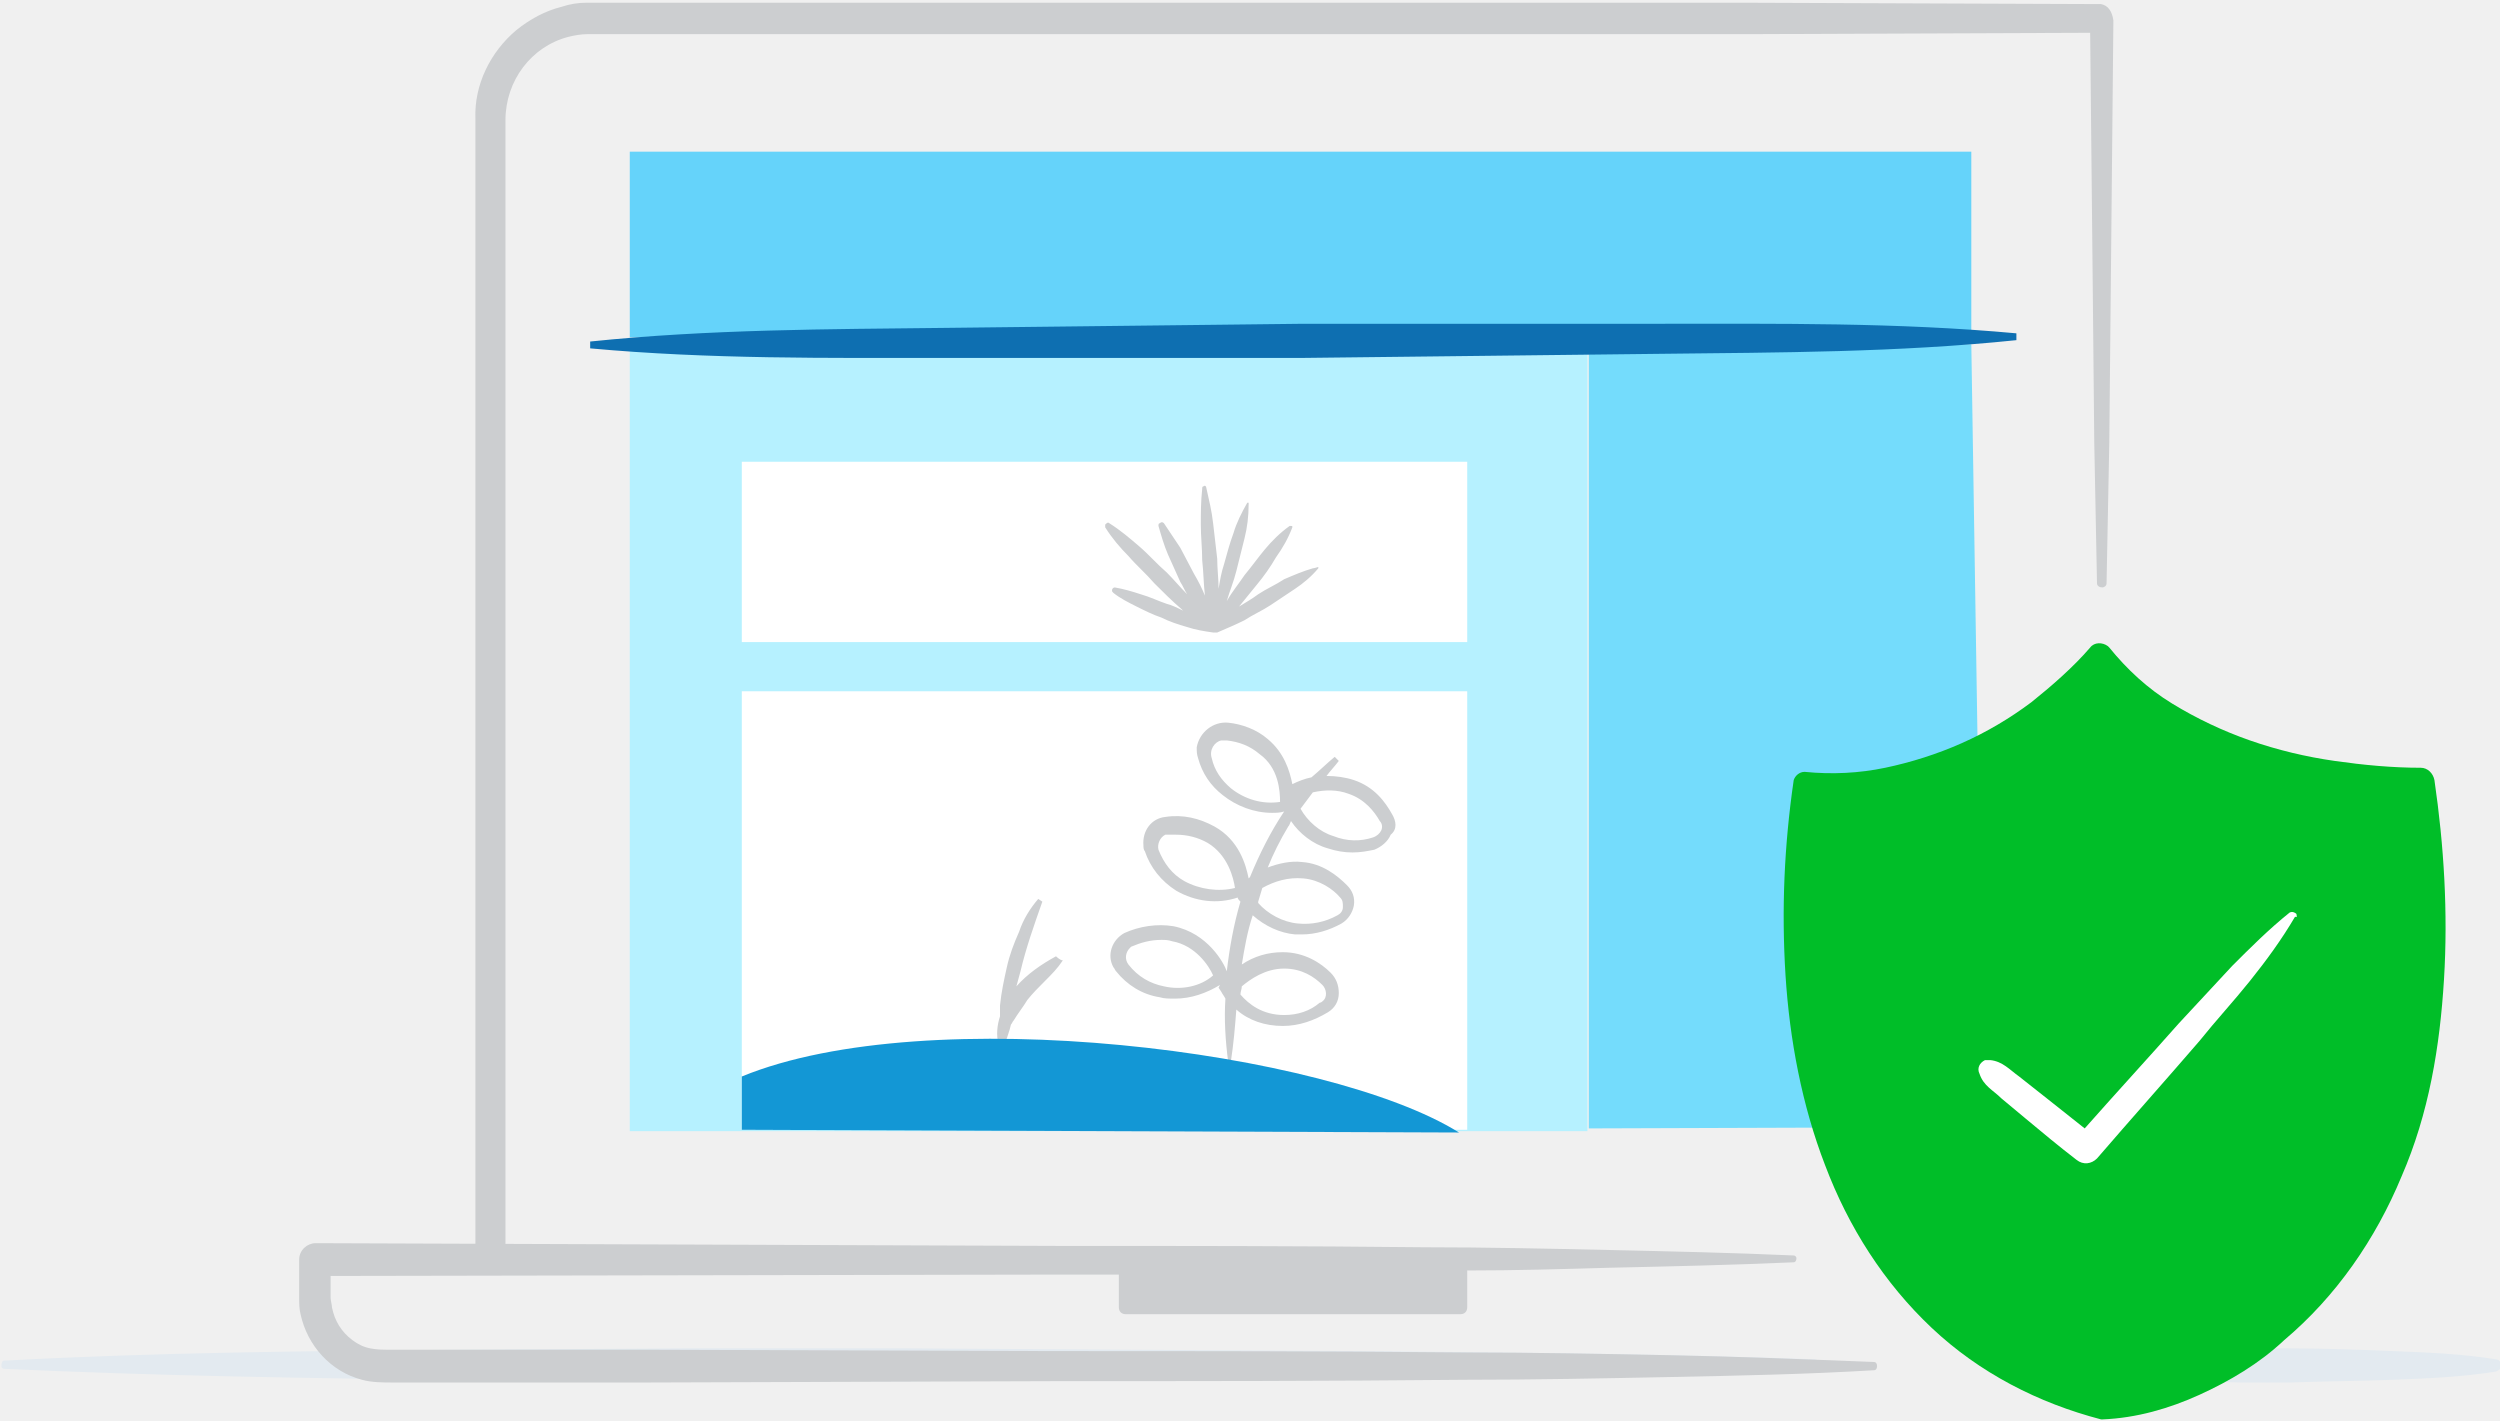
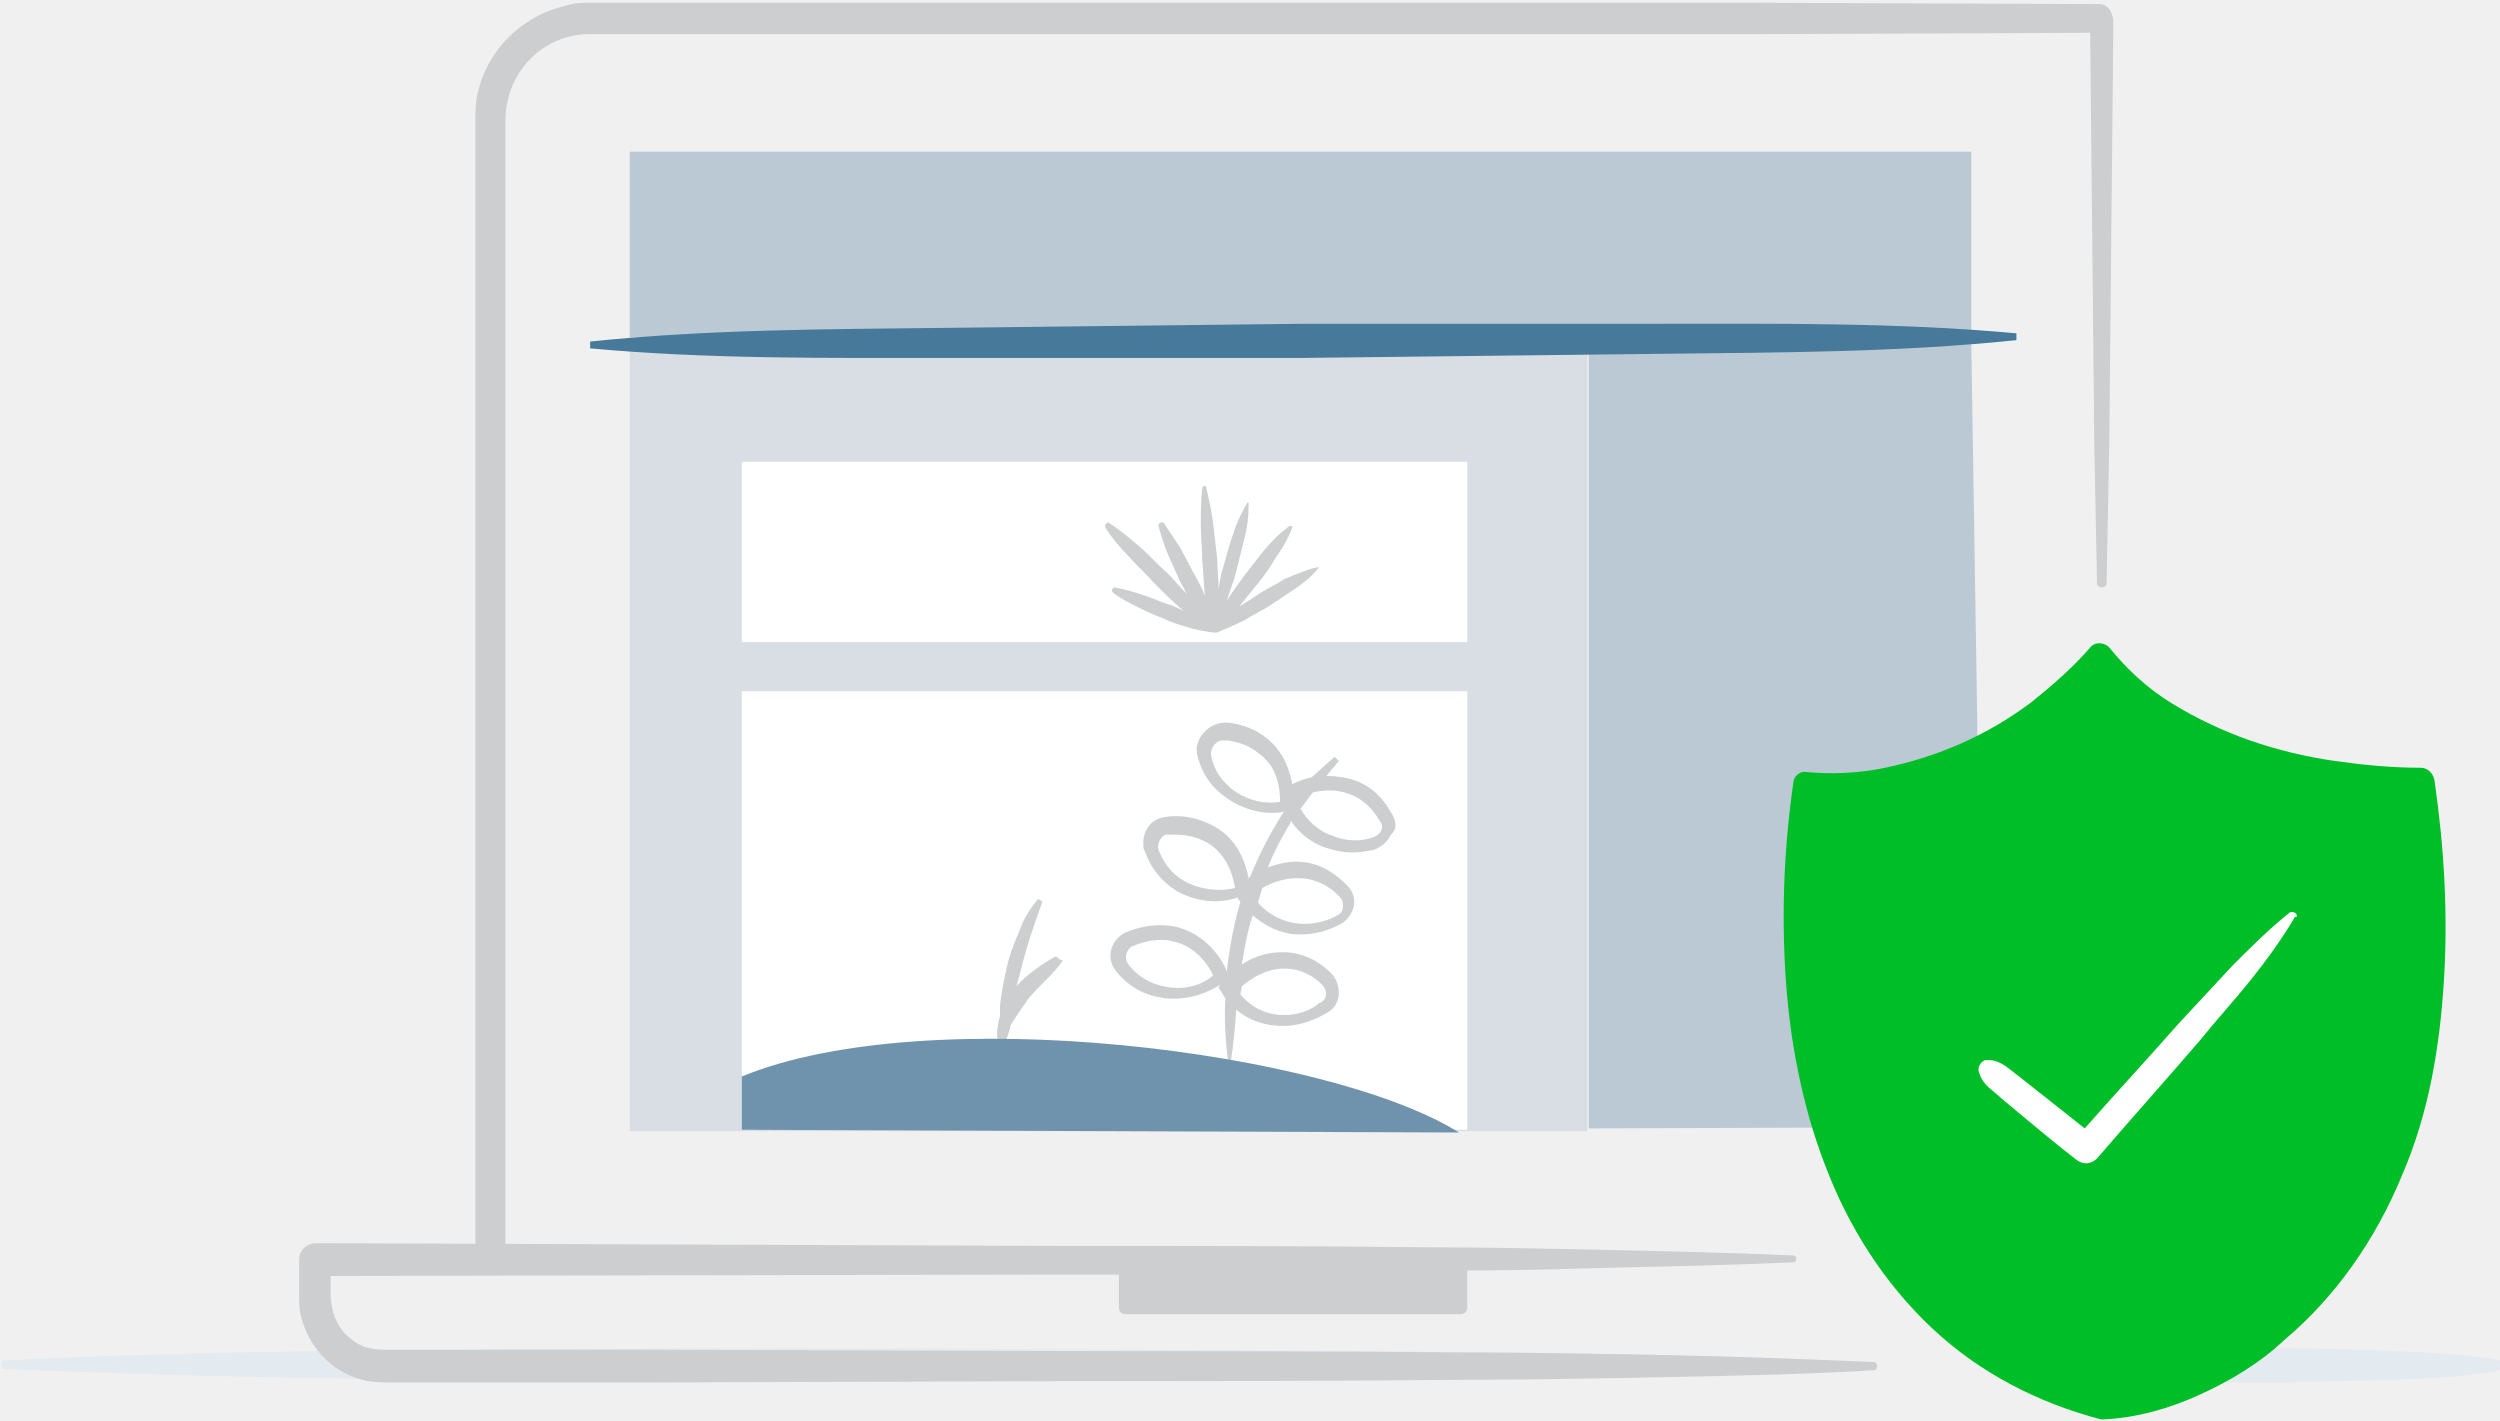
<svg xmlns="http://www.w3.org/2000/svg" id="Layer_1" viewBox="0 0 183 104">
-   <style>.st0{fill:#e3eaf0}.st1{fill:#b6f1ff}.st2{fill:#65d3fa}.st3{fill:#74dcfc}.st4{fill:#fff}.st5{fill:#CCCED0}.st6{fill:#0e6fb1}.st7{fill:#00be28}.st8{fill:#1397d5}</style>
+   <style>.st0{fill:#e3eaf0}.st1{fill:#D8DEE4}.st2{fill:#BBC9D5}.st3{fill:#BBC9D5}.st4{fill:#fff}.st5{fill:#CCCED0}.st6{fill:#46799A}.st7{fill:#00be28}.st8{fill:#6F93AD}</style>
  <path class="st0" d="M.3 99.6c11-.6 22.1-.7 33.1-.8l16.6-.1h16.6l33.1.2c11 .1 22.1.2 33.1.6.2 0 .4.2.4.4s-.2.4-.4.4c-11 .4-22.1.5-33.1.6l-33.1.2H50l-16.6-.1c-11-.1-22.1-.3-33.1-.8-.1 0-.2-.1-.2-.2 0-.3.1-.4.2-.4zm152.5 0c2.5-.5 5-.7 7.5-.8l3.7-.1h3.7c2.5 0 5 .1 7.5.2s5 .2 7.5.6c.2 0 .4.2.4.5 0 .2-.2.3-.4.4-2.5.4-5 .5-7.5.6-2.5.1-5 .1-7.5.2H164l-3.7-.1c-2.5-.1-5-.3-7.5-.8-.1 0-.2-.1-.2-.2 0-.4.1-.5.2-.5z" />
  <path class="st1" d="M46.1 82.8V25h70.1v57.8H49.9" />
  <path class="st2" d="M46.1 24.7V11.1h98.2v13.5H51.5" />
  <path class="st3" d="M144.3 25.2l.9 57.3-28.9.1V25.2h28" />
  <path class="st4" d="M102.5 82.7H54.3V50.6h53.1v32.1m0-35.7H54.3V33.8h53.1V47" />
  <path class="st5" d="M96.1 41.6c-.7.2-1.4.5-2.1.8-.6.4-1.3.7-1.9 1.1-.4.3-.9.6-1.4.9.4-.5.9-1.1 1.3-1.6.5-.6 1-1.3 1.4-2 .5-.7.9-1.4 1.2-2.2 0-.1 0-.1-.1-.1h-.1c-.7.5-1.3 1.1-1.8 1.7-.5.6-1 1.3-1.5 1.9-.4.6-.9 1.2-1.3 1.9.2-.7.5-1.4.7-2.2l.6-2.4c.2-.8.3-1.6.3-2.5v-.1h-.1c-.4.7-.8 1.5-1 2.2-.3.8-.5 1.6-.7 2.3-.2.6-.3 1.2-.4 1.8 0-.7-.1-1.5-.1-2.2-.1-.9-.2-1.7-.3-2.6-.1-.9-.3-1.7-.5-2.6 0-.1-.1-.2-.2-.1-.1 0-.1.1-.1.2-.1.9-.1 1.8-.1 2.6 0 .9.1 1.7.1 2.6.1.9.1 1.7.2 2.6-.2-.5-.5-1.1-.8-1.6-.3-.6-.7-1.3-1-1.9l-1.2-1.8c-.1-.1-.2-.1-.3 0-.1 0-.1.1-.1.2.2.7.4 1.4.7 2.1.3.7.6 1.3.9 2 .2.3.3.6.5.9-.5-.5-1-1.1-1.5-1.6-.7-.6-1.3-1.3-2-1.9-.7-.6-1.4-1.2-2.2-1.7-.1-.1-.2 0-.3.1v.2c.5.8 1.1 1.5 1.7 2.1.6.7 1.3 1.3 1.9 2 .6.6 1.3 1.3 2 1.9l.1.1c-.4-.2-.8-.4-1.2-.5-.6-.2-1.2-.5-1.9-.7-.6-.2-1.3-.4-1.9-.5-.1 0-.2.1-.2.2s0 .1.1.2c.5.4 1.1.7 1.7 1 .6.3 1.2.6 1.8.8.6.3 1.2.5 1.9.7.6.2 1.2.3 1.9.4H89.1c.7-.3 1.4-.6 2-.9.6-.4 1.3-.7 1.9-1.1l1.8-1.2c.6-.4 1.2-.9 1.7-1.5v-.1c-.3.1-.4.1-.4.1z" />
  <path class="st6" d="M147.6 24.9c-8.7.9-17.4.9-26.1 1l-26.1.3H69.3c-8.7 0-17.4.1-26.1-.7V25c8.7-.9 17.4-.9 26.1-1l26.1-.3h26.1c8.7 0 17.4-.1 26.1.7v.5z" />
  <path class="st5" d="M77.3 70c-1.1.6-2.1 1.3-2.9 2.2l.3-1.1c.4-1.7 1-3.4 1.6-5.1l-.3-.2c-.6.7-1.1 1.5-1.4 2.4-.4.9-.7 1.7-.9 2.6-.2.9-.4 1.8-.5 2.8v.8c-.2.6-.3 1.4-.1 2h.2l.1-.1v.1h.2c.1-.5.3-.9.4-1.4.1-.1.1-.2.2-.3.3-.5.7-1 1-1.5.4-.5.8-.9 1.3-1.4.5-.5.9-.9 1.3-1.5-.2 0-.5-.3-.5-.3zm24.6-10.4c-.5-.9-1.3-2-2.8-2.5-.6-.2-1.3-.3-2-.3.3-.4.6-.7.9-1.1l-.3-.3c-.6.5-1.1 1-1.7 1.5-.5.1-1 .3-1.4.5-.2-1-.6-2.3-1.8-3.3-.8-.7-1.9-1.1-2.9-1.2-1.1-.1-2.1.7-2.3 1.8 0 .3 0 .5.1.8.3 1.1.9 2 1.8 2.7 1 .8 2.3 1.3 3.6 1.3.3 0 .6 0 .9-.1-1 1.5-1.8 3.1-2.5 4.8l-.1.1c-.2-1-.7-2.8-2.5-3.8-1.1-.6-2.3-.9-3.6-.7-1 .1-1.7 1-1.6 2.1 0 .1 0 .3.1.4.4 1.2 1.2 2.2 2.3 2.9 1.4.8 3 1 4.5.5 0 .1.1.2.2.3-.5 1.7-.8 3.4-1 5.1-.2-.6-1.4-2.8-3.9-3.3-1.2-.2-2.5 0-3.6.5-.9.5-1.3 1.6-.8 2.5.1.1.1.2.2.3.8 1 1.9 1.7 3.2 1.9.3.1.7.1 1.1.1 1.2 0 2.3-.4 3.3-1l-.1.2.2.3c.1.2.2.3.3.5-.1 1.5 0 3.1.2 4.6h.2c.2-1.3.3-2.5.4-3.8.9.8 2.1 1.2 3.4 1.2 1.2 0 2.3-.4 3.3-1 .5-.3.8-.8.8-1.4 0-.6-.2-1.1-.6-1.5-.7-.7-1.9-1.5-3.5-1.5-1.1 0-2.1.3-3 .9.2-1.2.4-2.4.8-3.6.9.8 2 1.3 3.1 1.4h.5c1 0 2-.3 2.9-.8.5-.3.8-.8.9-1.3.1-.6-.1-1.1-.5-1.5-.7-.7-1.8-1.6-3.3-1.7-.8-.1-1.7.1-2.5.4.4-1 .9-2 1.5-3 .1-.1.1-.2.2-.4.6.9 1.6 1.7 2.7 2 .6.2 1.2.3 1.8.3.6 0 1.1-.1 1.6-.2.5-.2 1-.6 1.2-1.1.5-.4.4-1 .1-1.5zm-15.2 4.9c-.9-.5-1.5-1.3-1.9-2.3-.1-.4.1-.9.5-1.1h.8c.8 0 1.6.2 2.3.6 1.5.9 1.9 2.6 2 3.3-1.2.3-2.6.1-3.7-.5zm-1.5 7.7c-1-.2-1.9-.7-2.6-1.6-.3-.4-.2-.9.1-1.2l.1-.1c.7-.3 1.4-.5 2.2-.5.3 0 .5 0 .8.1 1.7.3 2.7 1.8 3 2.5-.9.8-2.3 1.1-3.6.8zm8.8-1.3c1.3 0 2.2.6 2.8 1.2.3.3.4.9 0 1.2 0 0-.1.1-.2.1-.7.6-1.6.9-2.6.9-1.6 0-2.6-.8-3.2-1.5 0-.2.1-.4.1-.6.6-.5 1.7-1.3 3.1-1.3zm1.4-6.6c1.2.1 2.2.8 2.7 1.4.2.2.2.4.2.7 0 .3-.2.5-.4.6-.9.5-1.9.7-2.9.6-1.1-.1-2.2-.7-2.9-1.5V66c.1-.3.2-.7.3-1 .9-.5 1.9-.8 3-.7zm-1.7-5.6c-1.3.2-2.6-.2-3.6-1-.7-.6-1.2-1.3-1.4-2.2-.2-.6.2-1.2.7-1.3h.4c.9.1 1.7.4 2.4 1 1.4 1 1.5 2.7 1.5 3.5zm7.4 2.1c-.1.2-.3.4-.6.5-.9.3-1.9.3-2.9-.1-1-.3-1.9-1.1-2.4-2l.9-1.2c.9-.2 1.8-.2 2.6.1 1.2.4 1.9 1.3 2.3 2 .2.2.2.5.1.7z" />
  <path class="st7" d="M178.2 57.1c-.1-.5-.5-.9-1-.9-2.1 0-4.2-.2-6.3-.5-2.1-.3-4.2-.8-6.2-1.5s-3.9-1.6-5.7-2.7c-1.8-1.1-3.3-2.5-4.6-4.1l-.1-.1c-.4-.3-1-.3-1.3.1-1.2 1.4-2.8 2.8-4.3 4-1.6 1.2-3.3 2.2-5.1 3-1.8.8-3.7 1.4-5.6 1.8-1.9.4-3.9.5-5.9.3-.4 0-.7.3-.8.6-.7 4.8-.9 9.5-.6 14.3.3 4.7 1.2 9.5 2.9 13.9 1.7 4.5 4.3 8.6 7.8 11.9 3.5 3.3 7.8 5.5 12.4 6.7h.1c2.5-.1 4.9-.8 7.1-1.8 2.2-1 4.4-2.3 6.2-4 3.8-3.2 6.7-7.4 8.6-12 2-4.6 2.8-9.5 3.1-14.4.3-4.9 0-9.8-.7-14.6z" />
  <path class="st7" d="M145.3 78.3l7.4 5.9L167.8 67" />
  <path class="st4" d="M168.1 66.9c-.1-.1-.3-.2-.5-.1-1.5 1.2-2.9 2.6-4.2 3.9l-3.9 4.2c-2.3 2.6-4.6 5.1-6.9 7.7-1-.8-1.9-1.5-2.9-2.3l-1.9-1.5c-.7-.5-1.2-1.1-2.1-1.2h-.4c-.4.2-.6.6-.4 1 .3.9 1 1.2 1.6 1.8l1.8 1.5c1.2 1 2.4 2 3.7 3 .5.4 1.1.3 1.5-.1 2.5-2.9 5-5.7 7.5-8.6 1.2-1.5 2.5-2.9 3.7-4.4s2.3-3 3.3-4.7c.2.1.1-.1.1-.2z" />
  <path class="st5" d="M137.2 99.7c-5-.2-10-.4-15-.5-5-.1-10-.2-15-.2-10-.1-19.9-.1-29.9-.1l-29.9-.1H28.7c-.7 0-1.1 0-1.6-.1s-.9-.3-1.3-.6c-.8-.6-1.3-1.4-1.5-2.4 0-.2-.1-.5-.1-.7v-1.6l52.9-.1h4.8v2.4c0 .3.2.5.5.5h24.5c.3 0 .5-.2.5-.5V93c3.5 0 6.9-.1 10.4-.2 4.5-.1 9-.2 13.5-.4.1 0 .2-.1.2-.3 0-.1-.1-.2-.2-.2-4.5-.2-9-.3-13.5-.4-4.5-.1-9-.2-13.5-.2-9-.1-18-.1-27-.1L23.1 91c-.6 0-1.2.5-1.2 1.2V95c0 .4 0 .8.1 1.2.5 2.3 2.2 4.2 4.5 4.8.7.2 1.6.2 2.2.2h18.7l29.9-.1c10 0 19.9 0 29.9-.1 5 0 10-.1 15-.2s10-.2 15-.5c.1 0 .2-.1.2-.3 0-.2-.1-.3-.2-.3zM153.8.3L128 .2H42.9c-.6 0-1.2.1-1.8.3-1.2.3-2.3.9-3.3 1.7-1.9 1.6-3.1 4-3 6.5v82.5H37V8.8c0-2.9 1.9-5.4 4.6-6.1.4-.1.9-.2 1.4-.2h85.1l24.9-.1.2 19.7.1 10.3.2 10.3c0 .2.2.3.4.3.1 0 .3-.1.3-.3l.2-10.3.1-10.3.2-20.6c-.1-.7-.4-1.1-.9-1.2z" />
  <path class="st8" d="M54.3 78.8c13.6-5.6 42.9-1.9 52.5 4.1l-52.5-.2v-3.9z" />
</svg>
